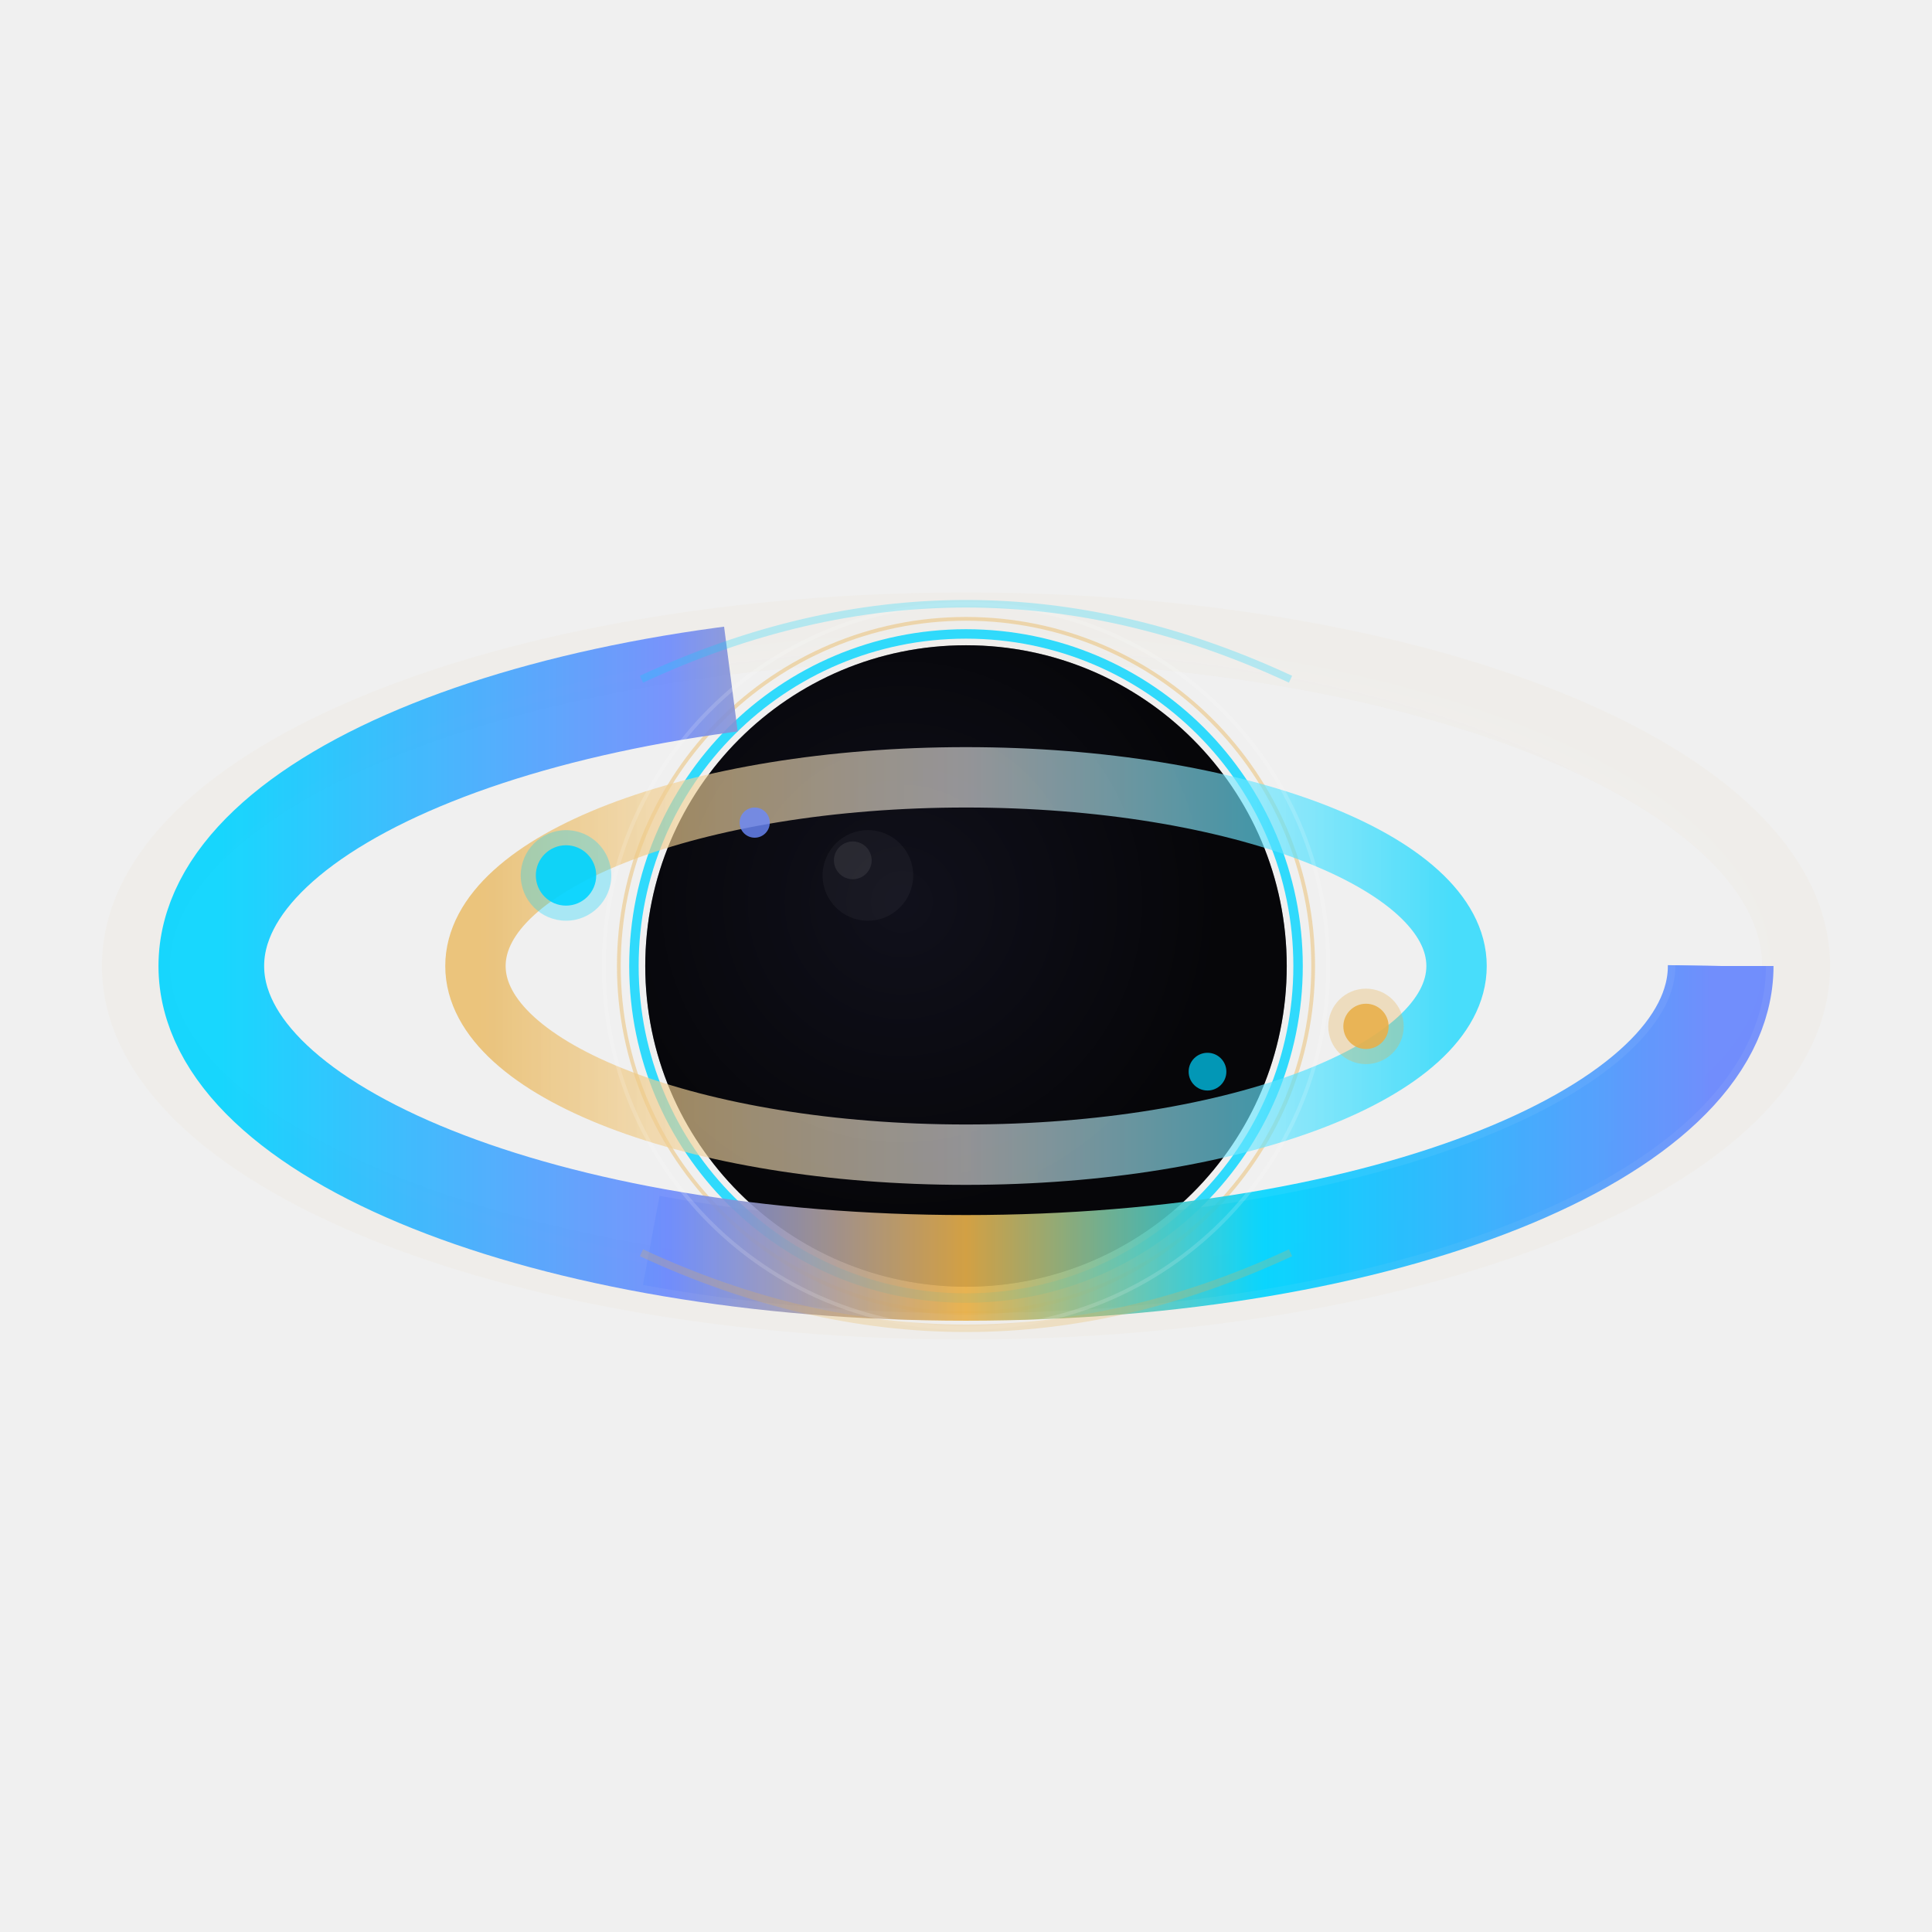
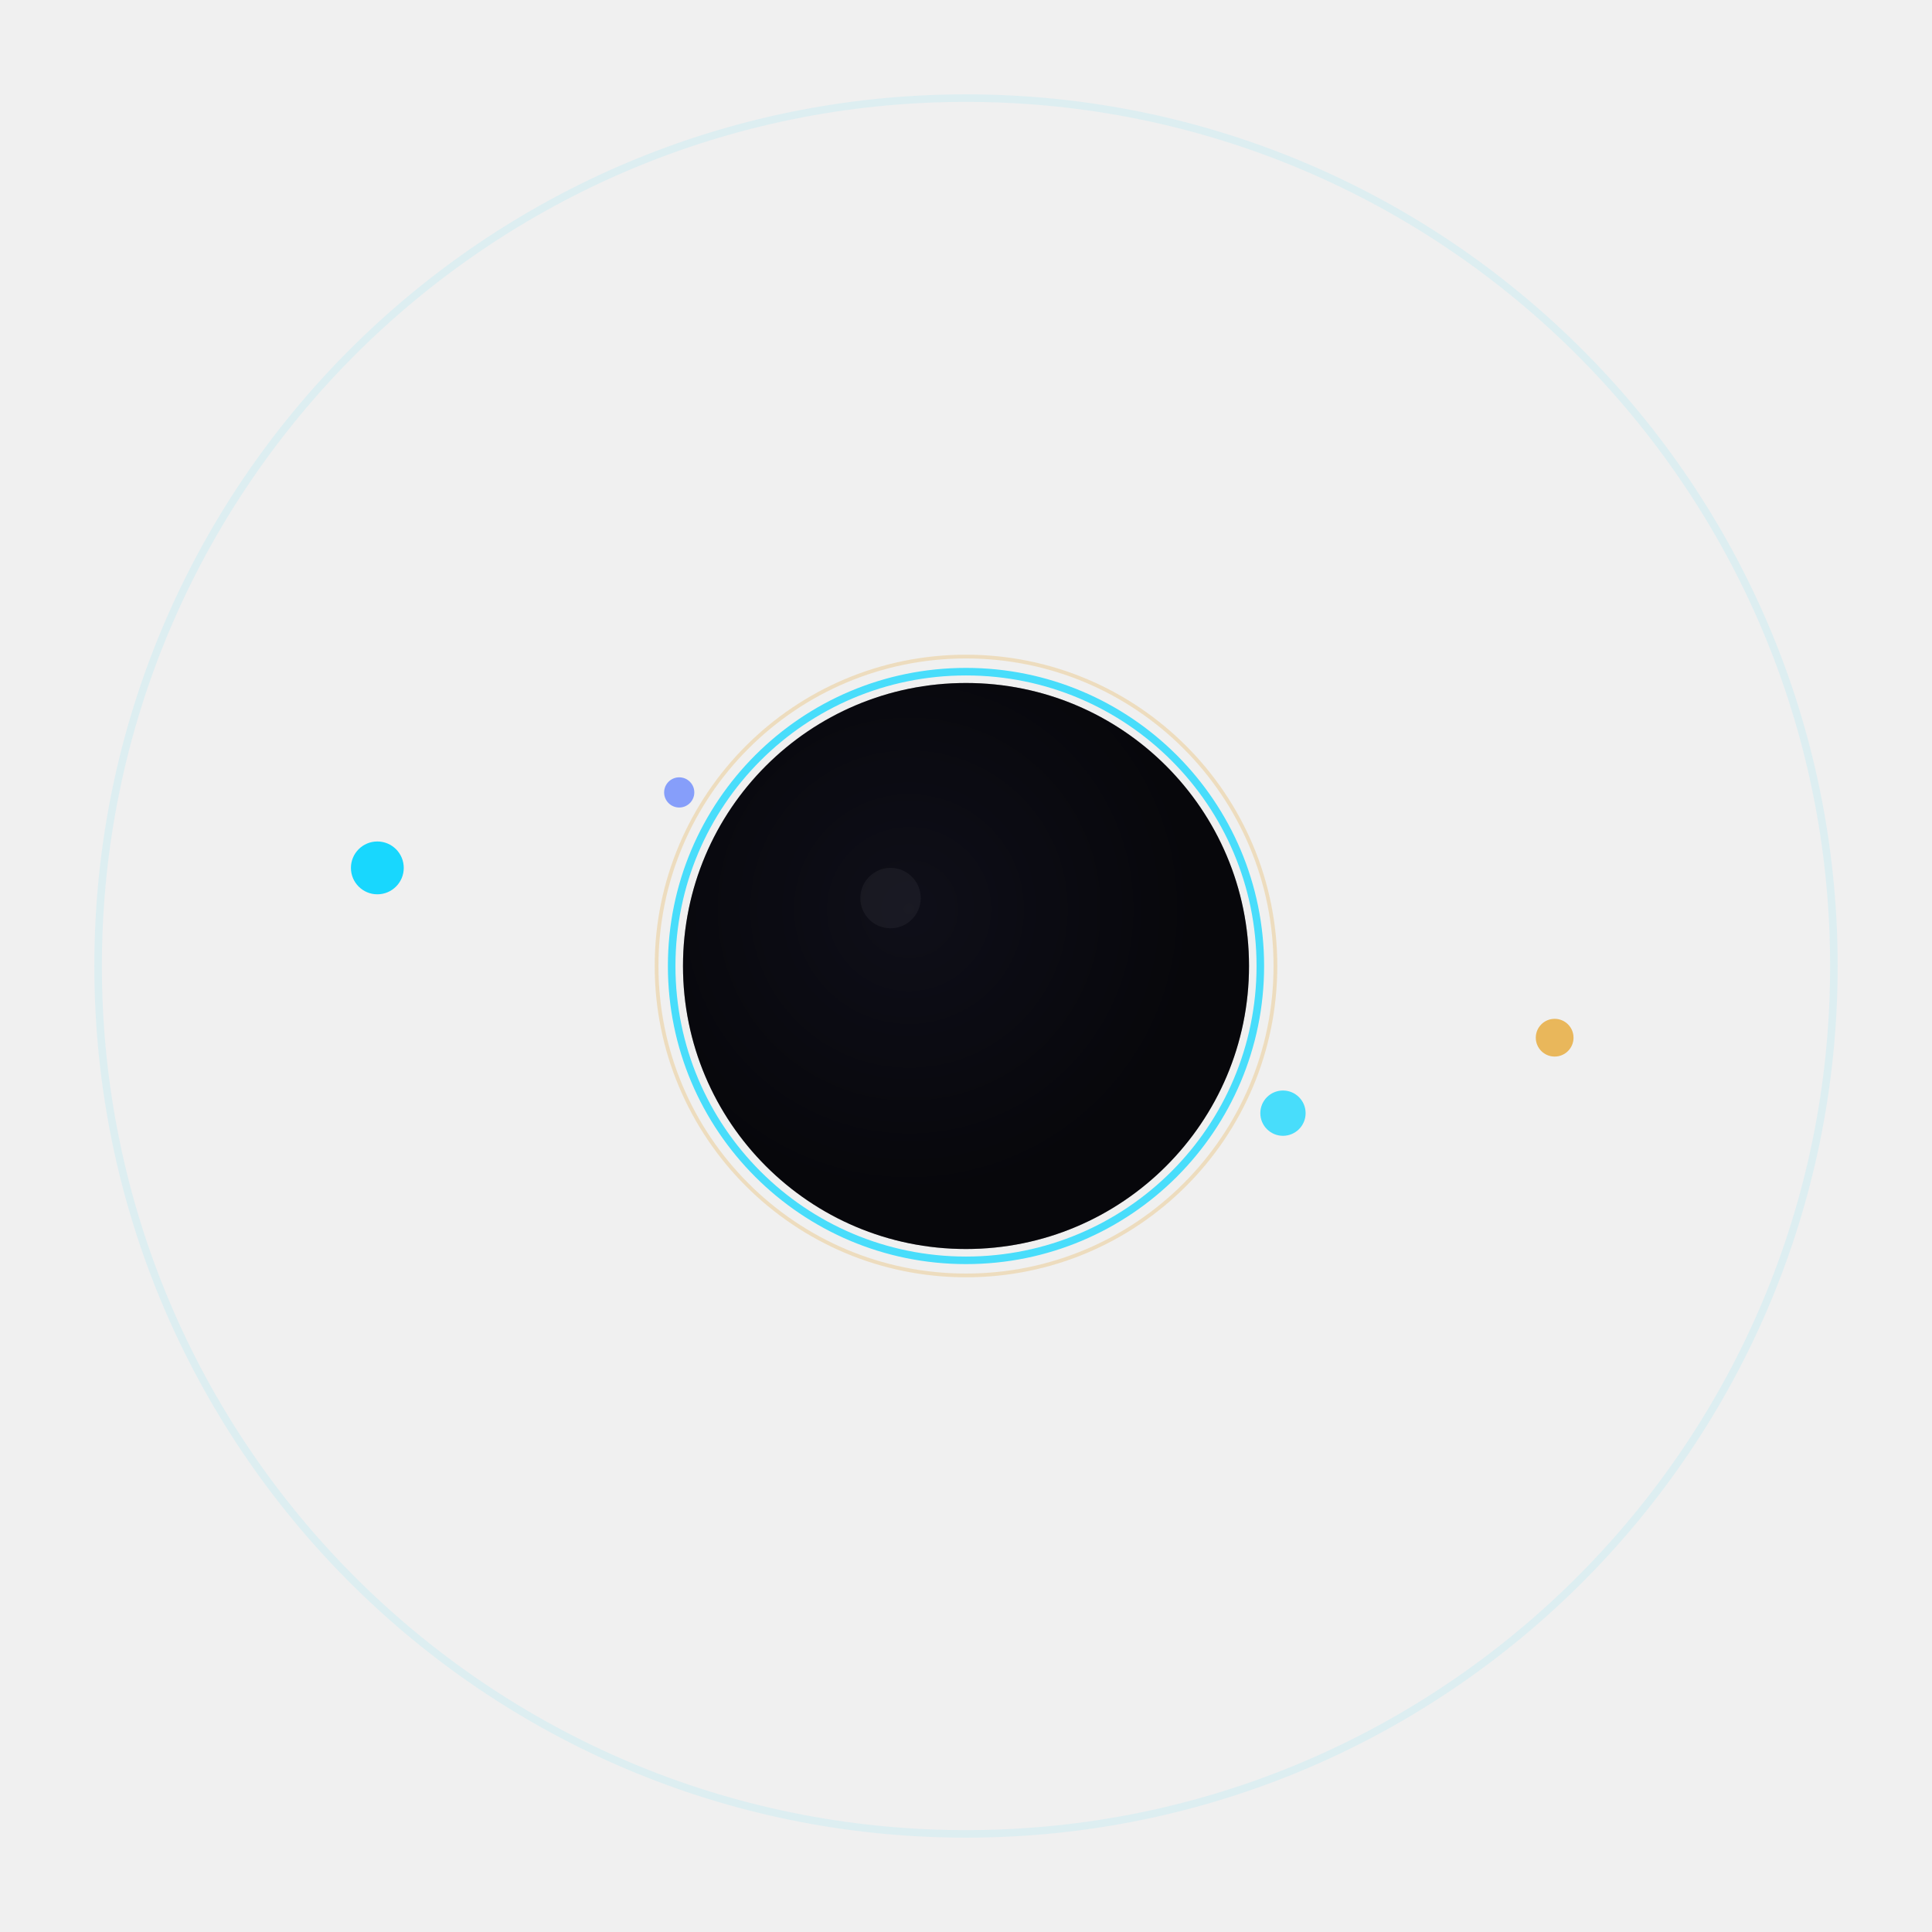
<svg xmlns="http://www.w3.org/2000/svg" viewBox="0 0 512 512">
-   <ellipse cx="256" cy="256" rx="220" ry="90" fill="none" stroke="url(#outerGlow)" stroke-width="18" opacity="0.3" />
-   <ellipse cx="256" cy="256" rx="200" ry="80" fill="none" stroke="url(#diskGrad)" stroke-width="24" stroke-dasharray="628 628" stroke-dashoffset="314" opacity="0.6" />
-   <circle cx="256" cy="256" r="85" fill="#0a0a0f" />
-   <circle cx="256" cy="256" r="85" fill="url(#holeGrad)" opacity="0.4" />
-   <circle cx="256" cy="256" r="88" fill="none" stroke="#00d4ff" stroke-width="2.5" opacity="0.8" />
-   <circle cx="256" cy="256" r="92" fill="none" stroke="#e8b04a" stroke-width="1" opacity="0.4" />
-   <ellipse cx="256" cy="256" rx="200" ry="80" fill="none" stroke="url(#diskGrad)" stroke-width="28" stroke-dasharray="628 628" opacity="0.9" />
-   <ellipse cx="256" cy="256" rx="130" ry="50" fill="none" stroke="url(#innerDisk)" stroke-width="16" opacity="0.7" />
-   <circle cx="150" cy="232" r="8" fill="#00d4ff" opacity="0.9" />
-   <circle cx="150" cy="232" r="12" fill="#00d4ff" opacity="0.3" />
-   <circle cx="362" cy="272" r="6" fill="#e8b04a" opacity="0.9" />
-   <circle cx="362" cy="272" r="10" fill="#e8b04a" opacity="0.3" />
-   <circle cx="200" cy="218" r="4" fill="#6b8afd" opacity="0.8" />
-   <circle cx="320" cy="284" r="5" fill="#00d4ff" opacity="0.7" />
-   <circle cx="256" cy="256" r="96" fill="none" stroke="#fff" stroke-width="1" opacity="0.15" />
-   <path d="M 170 180 Q 256 140 342 180" fill="none" stroke="#00d4ff" stroke-width="2" opacity="0.25" />
-   <path d="M 170 332 Q 256 372 342 332" fill="none" stroke="#e8b04a" stroke-width="2" opacity="0.25" />
-   <circle cx="230" cy="232" r="12" fill="#fff" opacity="0.04" />
-   <circle cx="226" cy="228" r="5" fill="#fff" opacity="0.08" />
+   <style>
+     @keyframes spin { from { transform: rotate(0deg); } to { transform: rotate(360deg); } }
+     @keyframes spinReverse { from { transform: rotate(360deg); } to { transform: rotate(0deg); } }
+     @keyframes pulse { 0%,100% { opacity: 0.6; } 50% { opacity: 1; } }
+     .disk { animation: spin 8s linear infinite; transform-origin: 256px 256px; }
+     .inner-disk { animation: spinReverse 5s linear infinite; transform-origin: 256px 256px; }
+     .glow { animation: pulse 3s ease-in-out infinite; }
+   </style>
+   <circle cx="256" cy="256" r="230" fill="none" stroke="#00d4ff" stroke-width="2" opacity="0.08" class="glow" />
+   <g class="disk">
+     <ellipse cx="256" cy="256" rx="190" ry="75" fill="none" stroke-width="22" opacity="0.7">
+       <animate attributeName="stroke" values="#00d4ff;#6b8afd;#e8b04a;#00d4ff" dur="8s" repeatCount="indefinite" />
+     </ellipse>
+     <circle cx="100" cy="230" r="7" fill="#00d4ff" opacity="0.9" />
+     <circle cx="412" cy="275" r="5" fill="#e8b04a" opacity="0.9" />
+     <circle cx="180" cy="210" r="4" fill="#6b8afd" opacity="0.8" />
+     <circle cx="340" cy="295" r="6" fill="#00d4ff" opacity="0.7" />
+   </g>
+   <g class="inner-disk">
+     <ellipse cx="256" cy="256" rx="120" ry="45" fill="none" stroke-width="12" opacity="0.5">
+       <animate attributeName="stroke" values="#e8b04a;#fff;#00d4ff;#e8b04a" dur="5s" repeatCount="indefinite" />
+     </ellipse>
+   </g>
+   <circle cx="256" cy="256" r="75" fill="#0a0a0f" />
+   <circle cx="256" cy="256" r="75" fill="url(#bh)" opacity="0.3" />
+   <circle cx="256" cy="256" r="78" fill="none" stroke="#00d4ff" stroke-width="2" opacity="0.7" class="glow" />
+   <circle cx="256" cy="256" r="82" fill="none" stroke="#e8b04a" stroke-width="1" opacity="0.3" />
+   <circle cx="236" cy="238" r="8" fill="#fff" opacity="0.05" />
  <defs>
-     <linearGradient id="diskGrad" x1="0%" y1="0%" x2="100%" y2="0%">
-       <stop offset="0%" stop-color="#00d4ff" />
-       <stop offset="30%" stop-color="#6b8afd" />
-       <stop offset="50%" stop-color="#e8b04a" />
-       <stop offset="70%" stop-color="#00d4ff" />
-       <stop offset="100%" stop-color="#6b8afd" />
-     </linearGradient>
-     <linearGradient id="innerDisk" x1="0%" y1="0%" x2="100%" y2="0%">
-       <stop offset="0%" stop-color="#e8b04a" />
-       <stop offset="50%" stop-color="#fff" stop-opacity="0.8" />
-       <stop offset="100%" stop-color="#00d4ff" />
-     </linearGradient>
-     <radialGradient id="holeGrad" cx="40%" cy="40%">
+     <radialGradient id="bh" cx="40%" cy="40%">
      <stop offset="0%" stop-color="#1a1a2e" />
      <stop offset="100%" stop-color="#000" />
    </radialGradient>
-     <radialGradient id="outerGlow" cx="50%" cy="50%">
-       <stop offset="0%" stop-color="#00d4ff" stop-opacity="0.6" />
-       <stop offset="50%" stop-color="#6b8afd" stop-opacity="0.3" />
-       <stop offset="100%" stop-color="#e8b04a" stop-opacity="0.1" />
-     </radialGradient>
  </defs>
</svg>
